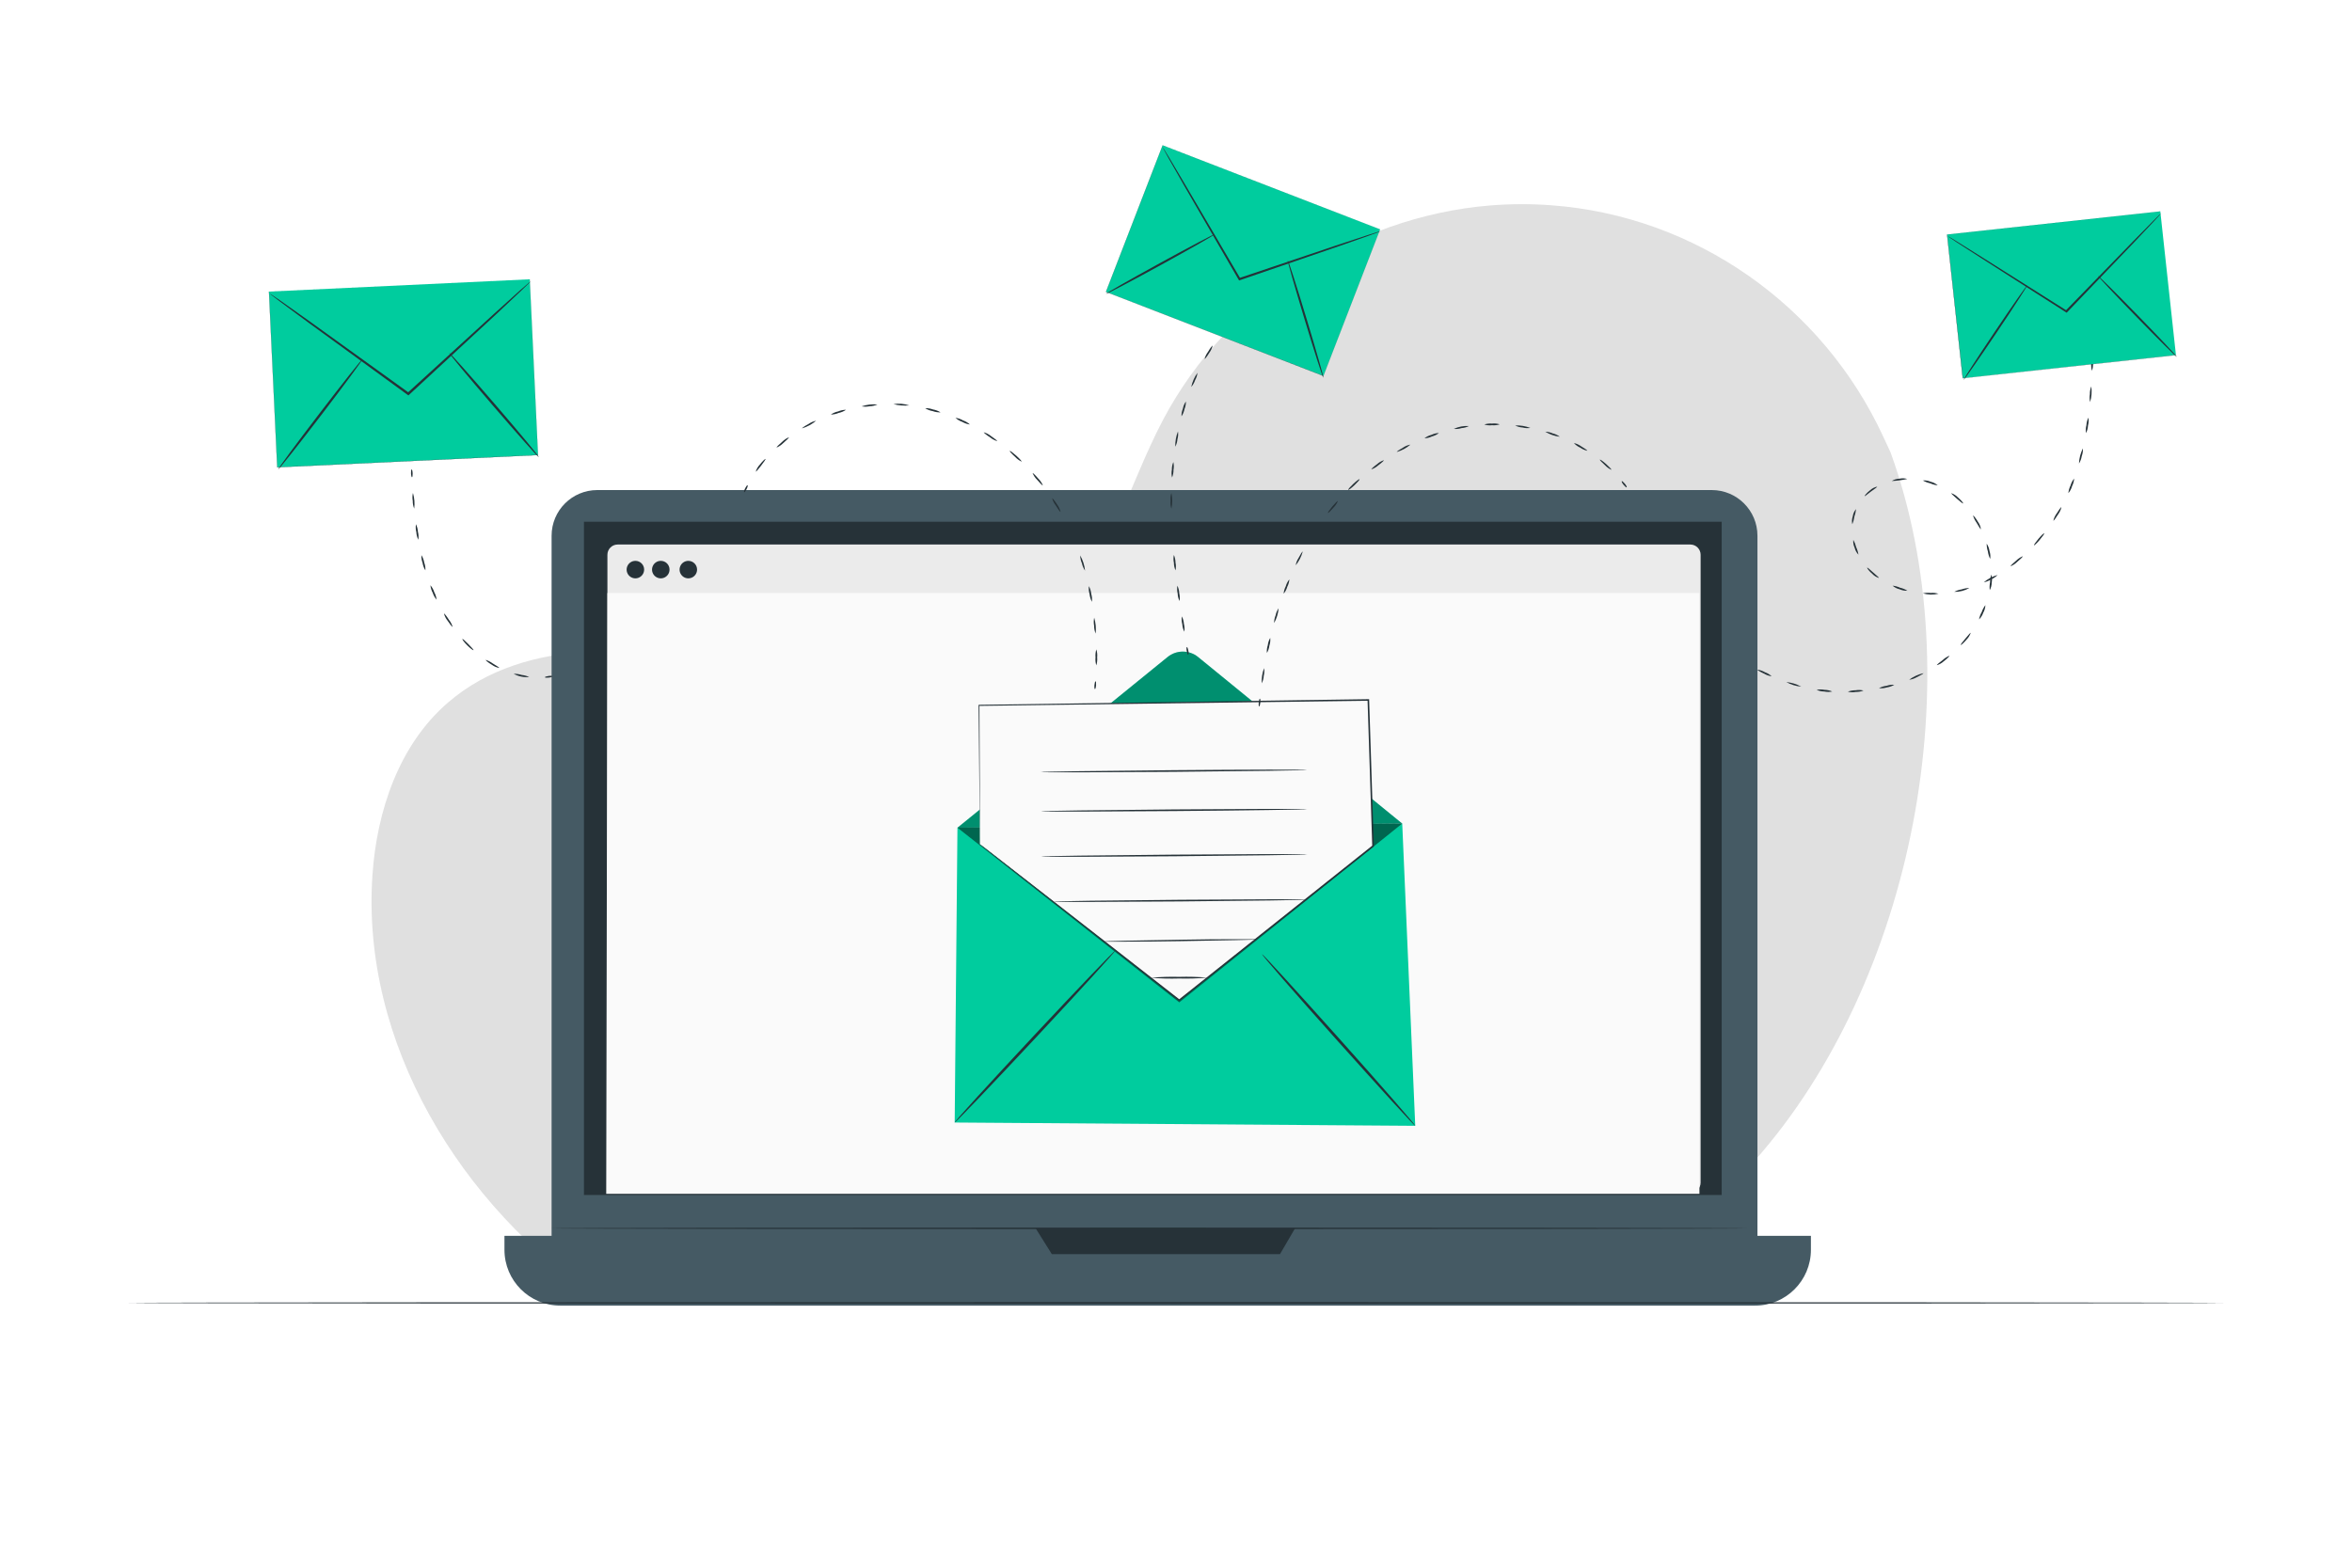
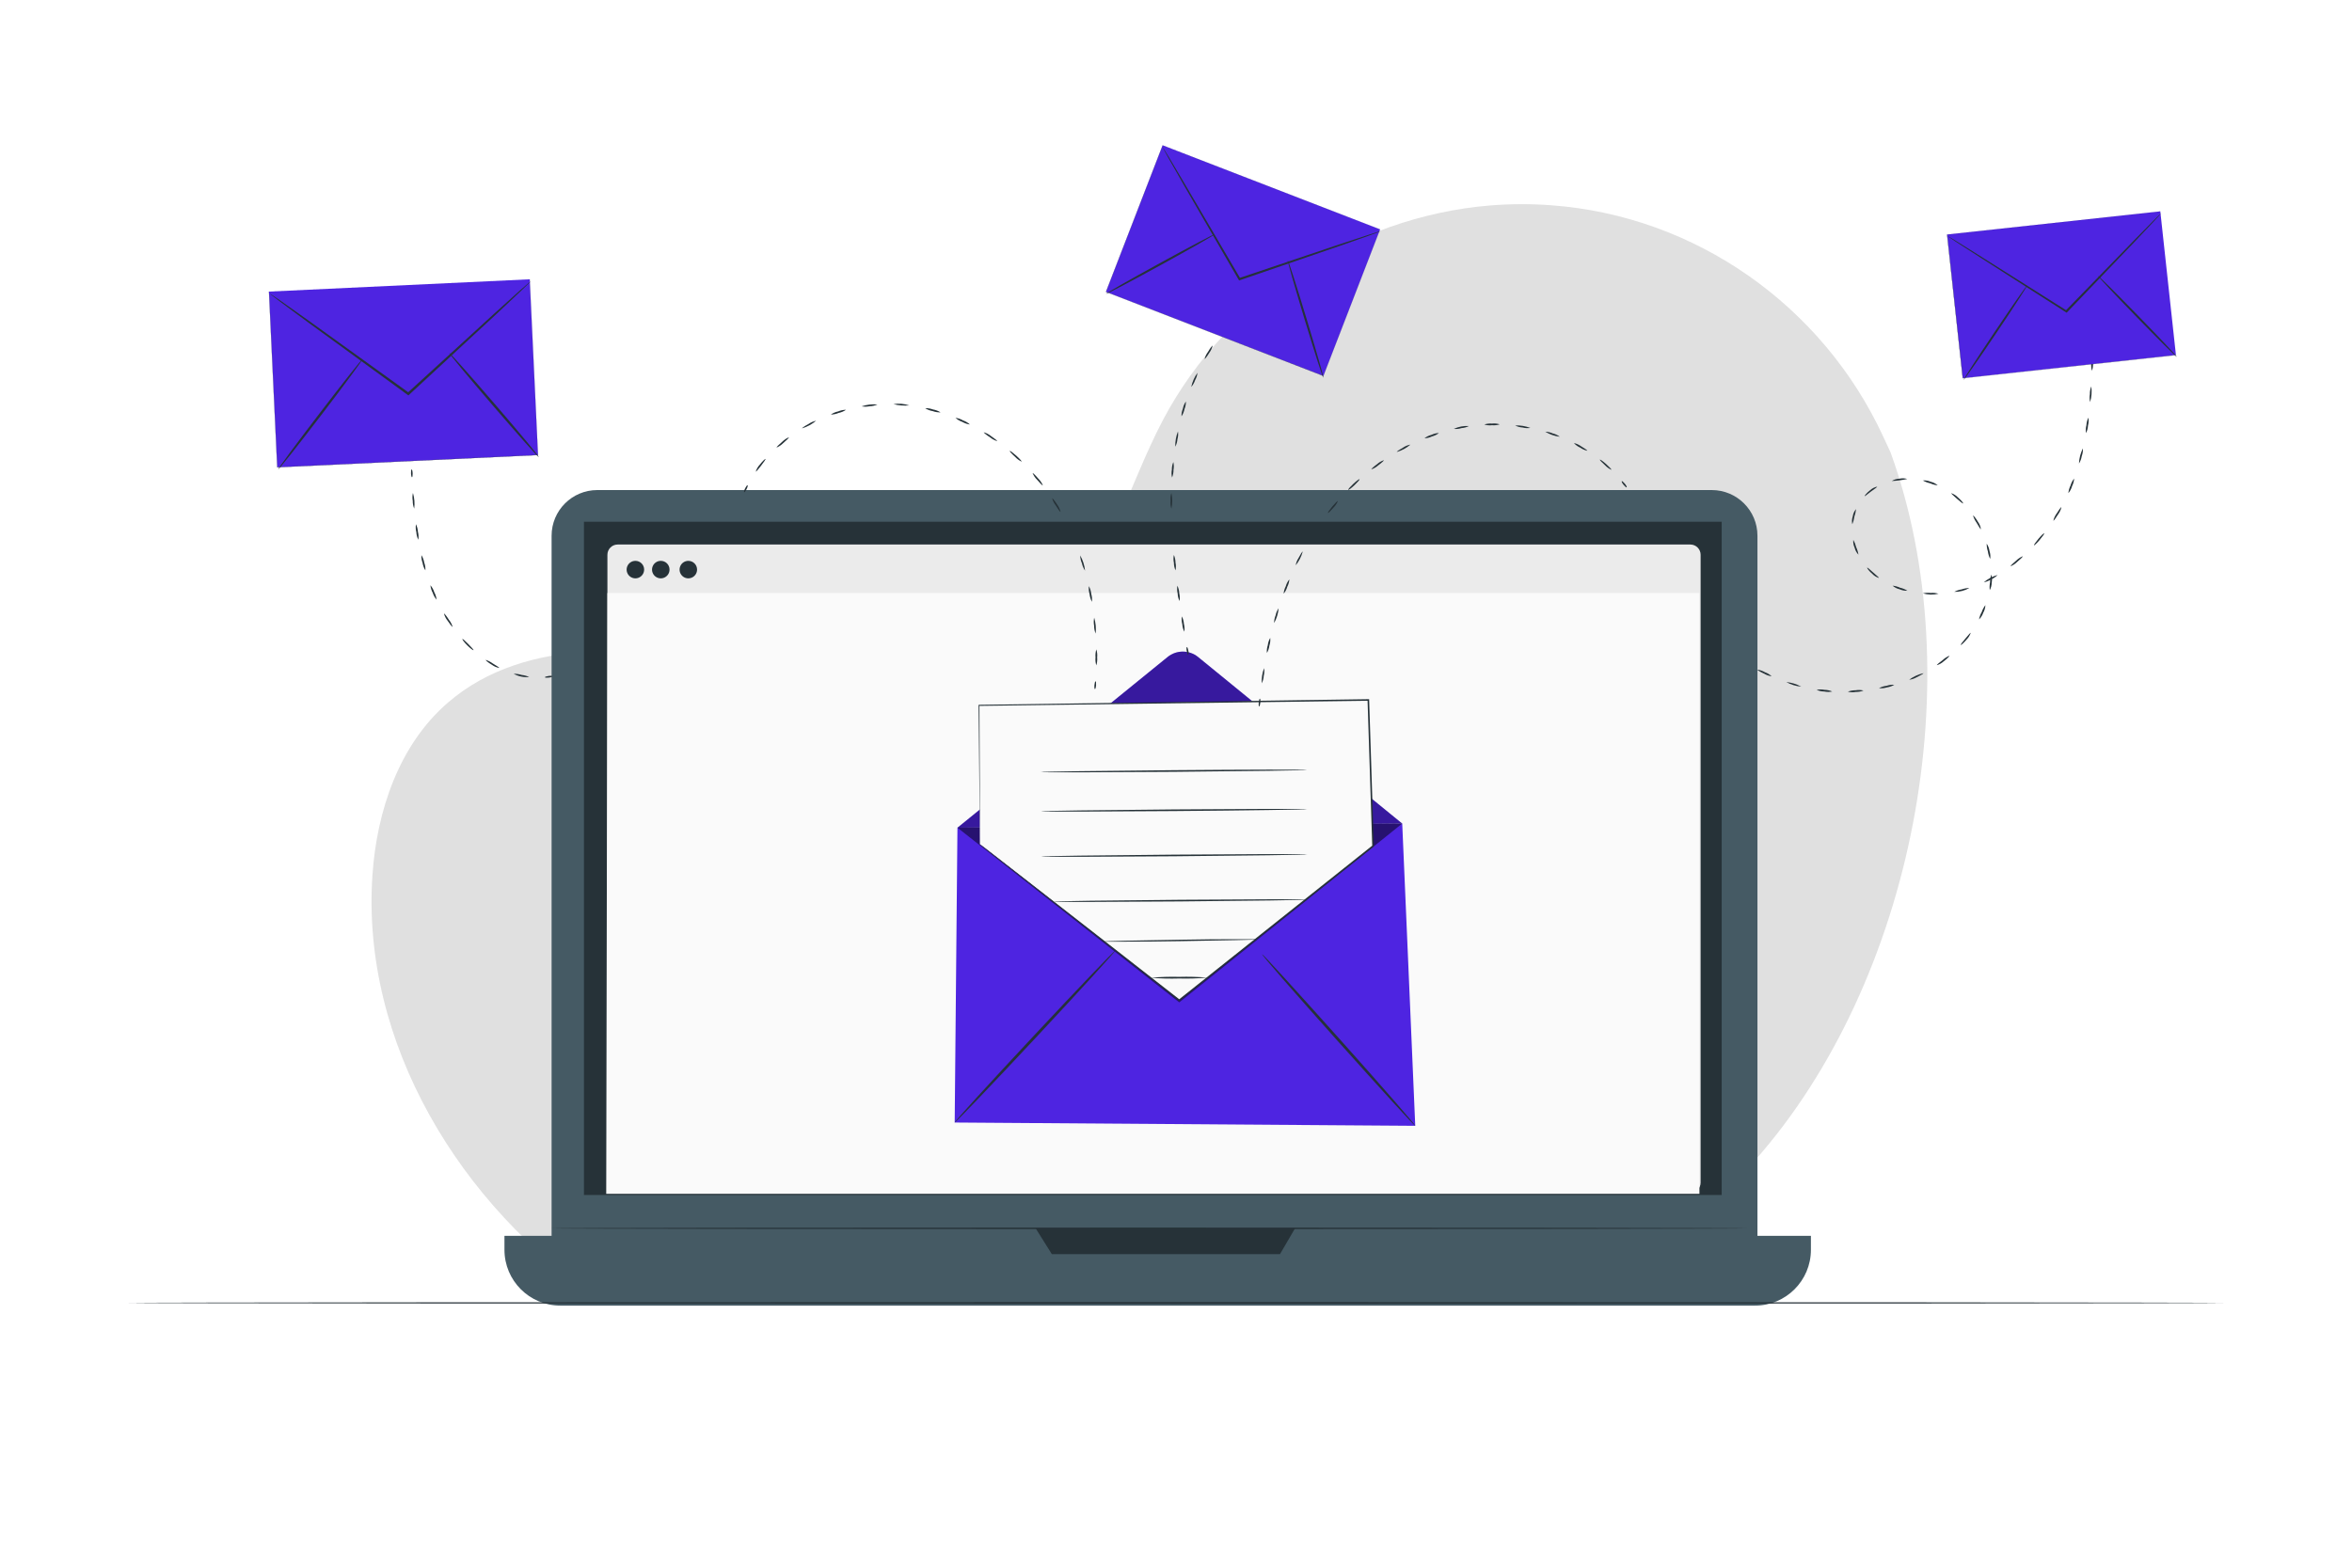
<svg xmlns="http://www.w3.org/2000/svg" viewBox="0 0 750 500">
-   <g id="freepik--background-simple--inject-66">
+   <g id="freepik--background-simple--inject-26">
    <path d="M191.74,414.91H504.52a219.11,219.11,0,0,0,55-44.71c50.74-57.27,69.39-154.1,43.34-225.91l-2.4-5.17c-19.28-41.56-59.71-70.29-105.89-73.66a125.82,125.82,0,0,0-19.51.08c-43.29,3.57-83.86,30.08-104,68-11.85,22.28-17.68,48.91-37,65.38-25.1,21.43-62.73,17.54-95.62,12.46s-70.55-8.88-95.55,12.66c-15.66,13.49-22.72,34.55-24.12,55C115.08,332.51,146.7,384.68,191.74,414.91Z" style="fill:#e0e0e0" />
  </g>
-   <g id="freepik--Device--inject-66">
+   <g id="freepik--Device--inject-26">
    <rect x="175.89" y="156.3" width="384.52" height="254.28" rx="14.57" style="fill:#455a64" />
    <path d="M160.86,394.16H577.46a0,0,0,0,1,0,0v4.45a17.8,17.8,0,0,1-17.8,17.8h-381a17.8,17.8,0,0,1-17.8-17.8v-4.45a0,0,0,0,1,0,0Z" style="fill:#455a64" />
    <rect x="186.21" y="166.4" width="362.8" height="214.73" style="fill:#263238" />
    <polygon points="330.25 391.77 335.41 400 408.16 400 412.96 391.77 330.25 391.77" style="fill:#263238" />
    <rect x="193.69" y="173.67" width="348.6" height="206.78" rx="3.27" style="fill:#ebebeb" />
    <polygon points="541.91 380.75 193.31 380.75 193.69 189.13 541.91 189.13 541.91 380.75" style="fill:#fafafa" />
    <path d="M222.28,181.66a2.79,2.79,0,1,1-2.79-2.78A2.78,2.78,0,0,1,222.28,181.66Z" style="fill:#263238" />
    <path d="M205.4,181.66a2.79,2.79,0,1,1-2.78-2.78A2.77,2.77,0,0,1,205.4,181.66Z" style="fill:#263238" />
    <path d="M213.5,181.66a2.79,2.79,0,1,1-2.78-2.78A2.77,2.77,0,0,1,213.5,181.66Z" style="fill:#263238" />
    <path d="M557.1,391.77c0,.14-85.34.25-190.59.25s-190.62-.11-190.62-.25,85.33-.25,190.62-.25S557.1,391.64,557.1,391.77Z" style="fill:#263238" />
-     <polygon points="305.31 263.98 447.14 262.66 451.29 359.07 304.43 358.02 305.31 263.98" style="fill:#00CC9E" />
-     <path d="M305.31,264l67-54.45a7.72,7.72,0,0,1,9.74,0l65.08,53.12" style="fill:#00CC9E" />
+     <polygon points="305.31 263.98 447.14 262.66 451.29 359.07 304.43 358.02 305.31 263.98" style="fill:#4E24E1" />
+     <path d="M305.31,264l67-54.45a7.72,7.72,0,0,1,9.74,0l65.08,53.12" style="fill:#4E24E1" />
    <g style="opacity:0.3">
      <path d="M305.31,264l67-54.45a7.72,7.72,0,0,1,9.74,0l65.08,53.12" />
    </g>
    <path d="M304.43,358c-.17-.17,11.15-12.59,25.3-27.74S355.5,303,355.68,303.14s-11.15,12.58-25.31,27.74S304.61,358.18,304.43,358Z" style="fill:#263238" />
    <path d="M451.29,359.07c-.18.17-11.26-12-24.75-27.07s-24.28-27.5-24.1-27.66,11.26,12,24.76,27.08S451.47,358.91,451.29,359.07Z" style="fill:#263238" />
    <g style="opacity:0.5">
      <polyline points="447.14 262.66 376.04 319.7 305.31 263.98" />
    </g>
    <polygon points="312.47 269.24 312.15 224.94 436.34 223.22 437.83 269.82 376.03 318.95 312.47 269.24" style="fill:#fafafa" />
    <path d="M312.47,269.24s.41.29,1.18.88l3.38,2.61,12.86,10c11.08,8.65,27,21,46.27,36.08h-.26l61.77-49.17-.09.21c-.29-8.89-.59-18.22-.89-27.71-.21-6.39-.41-12.71-.61-18.9l.26.25-124.18,1.64.16-.17c.06,13.93.12,25,.15,32.58,0,3.79,0,6.71,0,8.7,0,1,0,1.73,0,2.25s0,.77,0,.77,0-.25,0-.75,0-1.26,0-2.23c0-2-.06-4.9-.1-8.68-.07-7.61-.18-18.68-.31-32.64v-.16h.16L436.33,223h.26v.26c.2,6.19.4,12.5.61,18.89.3,9.49.6,18.82.88,27.71v.13l-.1.08-61.84,49.1-.13.11-.13-.11-46.22-36.27-12.76-10.06-3.33-2.64Z" style="fill:#263238" />
    <path d="M416.76,245.56c0,.14-19,.41-42.42.6s-42.42.23-42.42.09,19-.41,42.42-.61S416.76,245.41,416.76,245.56Z" style="fill:#263238" />
    <path d="M416.78,258.07c0,.14-19,.42-42.41.61s-42.42.23-42.42.08,19-.41,42.42-.6S416.78,257.93,416.78,258.07Z" style="fill:#263238" />
    <path d="M416.81,272.49c0,.15-19,.42-42.41.61s-42.42.23-42.42.08,19-.41,42.42-.6S416.81,272.35,416.81,272.49Z" style="fill:#263238" />
    <path d="M416.84,286.91c0,.15-18.11.41-40.46.59s-40.47.22-40.47.07,18.11-.41,40.47-.59S416.84,286.77,416.84,286.91Z" style="fill:#263238" />
    <path d="M401,299.6a1.65,1.65,0,0,1-.5.06l-1.43.06-5.24.13-17.31.32c-6.76.12-12.89.16-17.32.16l-5.24,0-1.43,0a2,2,0,0,1-.5-.05,1.65,1.65,0,0,1,.5-.06l1.42-.06,5.25-.13,17.31-.31c6.76-.13,12.88-.17,17.31-.17l5.25,0,1.43,0A2.55,2.55,0,0,1,401,299.6Z" style="fill:#263238" />
    <path d="M385,311.8a76.73,76.73,0,0,1-9,.28,77.38,77.38,0,0,1-9-.24,79.42,79.42,0,0,1,9-.28A80.12,80.12,0,0,1,385,311.8Z" style="fill:#263238" />
  </g>
-   <g id="freepik--Floor--inject-66">
+   <g id="freepik--Floor--inject-26">
    <path d="M709,415.55c0,.15-149.54.26-334,.26s-334-.11-334-.26,149.51-.26,334-.26S709,415.41,709,415.55Z" style="fill:#263238" />
  </g>
-   <g id="freepik--envelope-3--inject-66">
+   <g id="freepik--envelope-3--inject-26">
    <path d="M401.76,222.83c.14,0,.2.58.13,1.27s-.24,1.23-.38,1.22-.2-.59-.13-1.28S401.61,222.81,401.76,222.83Z" style="fill:#263238" />
    <path d="M403.09,213.09a6.09,6.09,0,0,1-.11,2.46,6.18,6.18,0,0,1-.63,2.39,11.6,11.6,0,0,1,.74-4.85Z" style="fill:#263238" />
    <path d="M405.05,203.45a6,6,0,0,1-.27,2.46,6.14,6.14,0,0,1-.79,2.34,5.91,5.91,0,0,1,.28-2.45A6,6,0,0,1,405.05,203.45Z" style="fill:#263238" />
    <path d="M407.72,194a11.53,11.53,0,0,1-1.43,4.71,6.14,6.14,0,0,1,.47-2.43A5.88,5.88,0,0,1,407.72,194Z" style="fill:#263238" />
    <path d="M411.15,184.78a6.15,6.15,0,0,1-.67,2.38,6,6,0,0,1-1.15,2.19A6.19,6.19,0,0,1,410,187,5.92,5.92,0,0,1,411.15,184.78Z" style="fill:#263238" />
    <path d="M415.41,175.93a11.85,11.85,0,0,1-2.24,4.37,6,6,0,0,1,.89-2.3C414.68,176.79,415.28,175.86,415.41,175.93Z" style="fill:#263238" />
    <path d="M420.55,167.55a6.12,6.12,0,0,1-1.15,2.19c-.72,1.14-1.41,2-1.53,1.93a5.81,5.81,0,0,1,1.09-2.22C419.72,168.32,420.43,167.47,420.55,167.55Z" style="fill:#263238" />
    <path d="M426.61,159.81a6.23,6.23,0,0,1-1.37,2.06c-.87,1-1.66,1.81-1.78,1.72s.5-1,1.38-2.05S426.5,159.72,426.61,159.81Z" style="fill:#263238" />
    <path d="M433.53,152.84c.1.11-.62.95-1.6,1.88s-1.86,1.6-2,1.5.61-.94,1.6-1.88S433.44,152.73,433.53,152.84Z" style="fill:#263238" />
    <path d="M441.27,146.78c.08.12-.74.87-1.83,1.67a6.06,6.06,0,0,1-2.13,1.24c-.09-.11.73-.86,1.83-1.66A5.9,5.9,0,0,1,441.27,146.78Z" style="fill:#263238" />
    <path d="M449.75,141.81a11.7,11.7,0,0,1-4.33,2.34c-.07-.13.84-.75,2-1.4A5.91,5.91,0,0,1,449.75,141.81Z" style="fill:#263238" />
    <path d="M458.85,138.11a6.24,6.24,0,0,1-2.22,1.08,5.93,5.93,0,0,1-2.4.59,6.09,6.09,0,0,1,2.22-1.08A5.77,5.77,0,0,1,458.85,138.11Z" style="fill:#263238" />
    <path d="M468.41,135.88a6.2,6.2,0,0,1-2.37.66,6,6,0,0,1-2.45.25,9.83,9.83,0,0,1,4.82-.91Z" style="fill:#263238" />
    <path d="M478.22,135.34a6.08,6.08,0,0,1-2.45.28,5.85,5.85,0,0,1-2.46-.23,6.1,6.1,0,0,1,2.45-.29A5.84,5.84,0,0,1,478.22,135.34Z" style="fill:#263238" />
    <path d="M488,136.49a6.07,6.07,0,0,1-2.47-.14,5.94,5.94,0,0,1-2.39-.65,11.87,11.87,0,0,1,4.86.79Z" style="fill:#263238" />
    <path d="M497.39,139.3a11.61,11.61,0,0,1-4.65-1.62,6.32,6.32,0,0,1,2.41.56A5.91,5.91,0,0,1,497.39,139.3Z" style="fill:#263238" />
    <path d="M506.14,143.76a6.23,6.23,0,0,1-2.26-1,6.06,6.06,0,0,1-2-1.45,6,6,0,0,1,2.26,1C505.32,143,506.22,143.64,506.14,143.76Z" style="fill:#263238" />
    <path d="M513.84,149.84a6.27,6.27,0,0,1-2-1.43c-1-.88-1.76-1.7-1.67-1.81s1,.52,2,1.42S513.94,149.74,513.84,149.84Z" style="fill:#263238" />
    <path d="M518.7,155.44c-.12.08-.55-.29-1-.83s-.67-1.05-.56-1.15.54.28,1,.83S518.82,155.35,518.7,155.44Z" style="fill:#263238" />
    <path d="M564.94,215.69a6.13,6.13,0,0,1-2.37-.82c-1.26-.58-2.23-1.16-2.16-1.29a6.52,6.52,0,0,1,2.38.82A6.28,6.28,0,0,1,564.94,215.69Z" style="fill:#263238" />
    <path d="M574.38,219a12.16,12.16,0,0,1-4.78-1.46,12,12,0,0,1,4.78,1.46Z" style="fill:#263238" />
    <path d="M584.25,220.55a6.18,6.18,0,0,1-2.52,0,6.1,6.1,0,0,1-2.45-.53,6.38,6.38,0,0,1,2.51,0A6.29,6.29,0,0,1,584.25,220.55Z" style="fill:#263238" />
    <path d="M594.23,220.24a6.2,6.2,0,0,1-2.47.44,6,6,0,0,1-2.52-.07,6.56,6.56,0,0,1,2.48-.45A6.1,6.1,0,0,1,594.23,220.24Z" style="fill:#263238" />
    <path d="M604.05,218.4a6.42,6.42,0,0,1-2.37.84,6.27,6.27,0,0,1-2.51.25,6.29,6.29,0,0,1,2.4-.75A6.1,6.1,0,0,1,604.05,218.4Z" style="fill:#263238" />
    <path d="M613.33,214.71c.07.13-.9.7-2.16,1.29a6,6,0,0,1-2.38.8,12.16,12.16,0,0,1,4.54-2.09Z" style="fill:#263238" />
    <path d="M621.62,209.14c.09.11-.69.93-1.8,1.77a5.52,5.52,0,0,1-2.19,1.24c-.08-.12.78-.83,1.88-1.65A7,7,0,0,1,621.62,209.14Z" style="fill:#263238" />
    <path d="M628.42,201.84a5.56,5.56,0,0,1-1.33,2.15c-.89,1.07-1.75,1.81-1.85,1.71s.58-1,1.45-2S628.3,201.76,628.42,201.84Z" style="fill:#263238" />
    <path d="M633.1,193a5.34,5.34,0,0,1-.69,2.43,5.56,5.56,0,0,1-1.34,2.14,7.37,7.37,0,0,1,.86-2.36A7.59,7.59,0,0,1,633.1,193Z" style="fill:#263238" />
    <path d="M635,183.26a5.28,5.28,0,0,1,.11,2.52,5.18,5.18,0,0,1-.62,2.45,7.78,7.78,0,0,1,.1-2.5A7.6,7.6,0,0,1,635,183.26Z" style="fill:#263238" />
    <path d="M633.51,173.4a5.45,5.45,0,0,1,.9,2.36,5.32,5.32,0,0,1,.21,2.51,7.43,7.43,0,0,1-.72-2.39A7.59,7.59,0,0,1,633.51,173.4Z" style="fill:#263238" />
    <path d="M629.16,164.44c.11-.09.87.77,1.57,2a5.2,5.2,0,0,1,.94,2.33c-.13.07-.71-.89-1.39-2.07A7.72,7.72,0,0,1,629.16,164.44Z" style="fill:#263238" />
    <path d="M622.22,157.3a5.22,5.22,0,0,1,2.13,1.36c1.06.91,1.75,1.81,1.65,1.91s-1-.63-2-1.52S622.14,157.42,622.22,157.3Z" style="fill:#263238" />
    <path d="M613.15,153.24a5,5,0,0,1,2.5.41,5.18,5.18,0,0,1,2.25,1.15,7.82,7.82,0,0,1-2.41-.66A8.19,8.19,0,0,1,613.15,153.24Z" style="fill:#263238" />
    <path d="M603.24,153.41a4.83,4.83,0,0,1,2.42-.73,5,5,0,0,1,2.53.08,26.92,26.92,0,0,1-5,.65Z" style="fill:#263238" />
    <path d="M594.62,158.23c-.11-.09.58-1,1.71-1.87a4.71,4.71,0,0,1,2.26-1.15c.07.14-.87.75-2,1.57S594.73,158.33,594.62,158.23Z" style="fill:#263238" />
    <path d="M590.66,167.21a4.57,4.57,0,0,1,.15-2.53,4.42,4.42,0,0,1,1.05-2.31,10.86,10.86,0,0,1-.55,2.43A9.63,9.63,0,0,1,590.66,167.21Z" style="fill:#263238" />
    <path d="M592.61,176.9a4.86,4.86,0,0,1-1.21-2.22,4.72,4.72,0,0,1-.42-2.5,9,9,0,0,1,.91,2.33A8.62,8.62,0,0,1,592.61,176.9Z" style="fill:#263238" />
    <path d="M599.15,184.34A5,5,0,0,1,597,183c-1.06-.92-1.71-1.86-1.6-1.95s.92.66,1.94,1.56S599.23,184.22,599.15,184.34Z" style="fill:#263238" />
    <path d="M608.23,188.41a5.28,5.28,0,0,1-2.48-.47,5.06,5.06,0,0,1-2.25-1.15,7.82,7.82,0,0,1,2.41.66A7.4,7.4,0,0,1,608.23,188.41Z" style="fill:#263238" />
    <path d="M618.15,189.35a9.23,9.23,0,0,1-5-.11,7.9,7.9,0,0,1,2.5-.12A7.28,7.28,0,0,1,618.15,189.35Z" style="fill:#263238" />
    <path d="M628,187.53a9.36,9.36,0,0,1-4.84,1.24,7.13,7.13,0,0,1,2.37-.79A7.63,7.63,0,0,1,628,187.53Z" style="fill:#263238" />
    <path d="M637,183.38a6.27,6.27,0,0,1-2.09,1.4,6.2,6.2,0,0,1-2.33.94,12.18,12.18,0,0,1,4.42-2.34Z" style="fill:#263238" />
    <path d="M645,177.42c.1.11-.69.91-1.76,1.79a6.49,6.49,0,0,1-2.1,1.39c-.09-.12.71-.92,1.77-1.79A6.58,6.58,0,0,1,645,177.42Z" style="fill:#263238" />
    <path d="M651.85,170.11c.11.09-.53,1-1.43,2.07s-1.72,1.83-1.82,1.73.53-1,1.42-2.07S651.73,170,651.85,170.11Z" style="fill:#263238" />
    <path d="M657.34,161.77a6.14,6.14,0,0,1-1.06,2.28c-.72,1.19-1.39,2.09-1.51,2a6.19,6.19,0,0,1,1.06-2.28C656.54,162.6,657.21,161.7,657.34,161.77Z" style="fill:#263238" />
    <path d="M661.4,152.63a6.44,6.44,0,0,1-.67,2.43,5.66,5.66,0,0,1-1.18,2.22,7.14,7.14,0,0,1,.69-2.41A6.29,6.29,0,0,1,661.4,152.63Z" style="fill:#263238" />
    <path d="M664.19,143a6.07,6.07,0,0,1-.37,2.48,6.26,6.26,0,0,1-.88,2.36,11.95,11.95,0,0,1,1.25-4.84Z" style="fill:#263238" />
    <path d="M665.94,133.2a6,6,0,0,1-.12,2.51,6.31,6.31,0,0,1-.63,2.43,6,6,0,0,1,.12-2.51A6.38,6.38,0,0,1,665.94,133.2Z" style="fill:#263238" />
    <path d="M666.86,123.24a11.93,11.93,0,0,1-.37,5,6.47,6.47,0,0,1-.07-2.52A6.31,6.31,0,0,1,666.86,123.24Z" style="fill:#263238" />
    <path d="M667.18,113.25a6,6,0,0,1,.21,2.5,6,6,0,0,1-.31,2.5,6.55,6.55,0,0,1-.21-2.51A6.39,6.39,0,0,1,667.18,113.25Z" style="fill:#263238" />
    <path d="M667.11,103.25a6.27,6.27,0,0,1,.3,2.5,6,6,0,0,1-.23,2.5,6.31,6.31,0,0,1-.3-2.5A6.43,6.43,0,0,1,667.11,103.25Z" style="fill:#263238" />
    <path d="M667,97.1c.14,0,.27.25.28.57s-.1.57-.25.58-.27-.25-.27-.57S666.82,97.1,667,97.1Z" style="fill:#263238" />
-     <rect x="623.19" y="70.99" width="68.37" height="46.09" transform="translate(-6.31 71.52) rotate(-6.2)" style="fill:#00CC9E" />
+     <rect x="623.19" y="70.99" width="68.37" height="46.09" transform="translate(-6.31 71.52) rotate(-6.2)" style="fill:#4E24E1" />
    <path d="M625.85,120.66v0l-5-45.84h0l68-7.38v0l5,45.85h0Zm-4.92-45.82,5,45.77,67.92-7.38-5-45.77Z" style="fill:#263238" />
    <path d="M689.15,68a4.68,4.68,0,0,1-.57.68l-1.71,1.87-6.39,6.78L659.19,99.55l-.17.19-.22-.14-.52-.33L632,82.46,624,77.31l-2.14-1.43a5.91,5.91,0,0,1-.73-.53,4.5,4.5,0,0,1,.8.42l2.2,1.33,8,5,26.41,16.66.52.33-.39,0L680.17,77l6.53-6.64,1.79-1.78A4.87,4.87,0,0,1,689.15,68Z" style="fill:#263238" />
    <path d="M626.15,121.16c-.14-.09,4.29-6.93,9.89-15.26s10.27-15,10.41-14.92-4.28,6.93-9.89,15.26S626.29,121.26,626.15,121.16Z" style="fill:#263238" />
    <path d="M669,88c.13-.12,5.86,5.57,12.8,12.7s12.47,13,12.35,13.13-5.85-5.56-12.8-12.7S668.86,88.07,669,88Z" style="fill:#263238" />
  </g>
-   <g id="freepik--envelope-2--inject-66">
+   <g id="freepik--envelope-2--inject-26">
    <path d="M378.47,206.35c.14,0,.35.51.47,1.19s.09,1.25-.05,1.28-.35-.51-.47-1.2S378.33,206.37,378.47,206.35Z" style="fill:#263238" />
    <path d="M376.87,196.59a6.2,6.2,0,0,1,.65,2.4,6.11,6.11,0,0,1,.14,2.48,5.94,5.94,0,0,1-.65-2.4A6.11,6.11,0,0,1,376.87,196.59Z" style="fill:#263238" />
    <path d="M375.44,186.81a6,6,0,0,1,.6,2.41,6.17,6.17,0,0,1,.09,2.48,5.84,5.84,0,0,1-.6-2.41A6.17,6.17,0,0,1,375.44,186.81Z" style="fill:#263238" />
    <path d="M374.32,177a6.22,6.22,0,0,1,.52,2.43,5.88,5.88,0,0,1,0,2.48,6.12,6.12,0,0,1-.51-2.43A6,6,0,0,1,374.32,177Z" style="fill:#263238" />
    <path d="M373.63,167.12a11.89,11.89,0,0,1,.28,4.94,11.87,11.87,0,0,1-.28-4.94Z" style="fill:#263238" />
    <path d="M373.53,157.23a12.14,12.14,0,0,1,0,5,5.85,5.85,0,0,1-.25-2.47A6,6,0,0,1,373.53,157.23Z" style="fill:#263238" />
    <path d="M374.15,147.37a6.33,6.33,0,0,1,.05,2.49,6.14,6.14,0,0,1-.46,2.44,5.93,5.93,0,0,1-.06-2.48A6.06,6.06,0,0,1,374.15,147.37Z" style="fill:#263238" />
    <path d="M375.63,137.6a5.84,5.84,0,0,1-.17,2.48,6,6,0,0,1-.69,2.39,12.16,12.16,0,0,1,.86-4.87Z" style="fill:#263238" />
    <path d="M378.16,128.05a6.27,6.27,0,0,1-.46,2.44,6.34,6.34,0,0,1-.95,2.3,6,6,0,0,1,.45-2.45A5.88,5.88,0,0,1,378.16,128.05Z" style="fill:#263238" />
    <path d="M381.85,118.88a6.06,6.06,0,0,1-.76,2.37,6.21,6.21,0,0,1-1.23,2.16,12,12,0,0,1,2-4.53Z" style="fill:#263238" />
    <path d="M386.67,110.26a6.17,6.17,0,0,1-1.05,2.25c-.7,1.16-1.37,2-1.5,2a6.18,6.18,0,0,1,1.06-2.25C385.88,111.07,386.55,110.18,386.67,110.26Z" style="fill:#263238" />
    <path d="M392.6,102.35c.11.1-.49,1-1.34,2.09s-1.64,1.85-1.76,1.76a6.26,6.26,0,0,1,1.35-2.09C391.71,103.05,392.5,102.26,392.6,102.35Z" style="fill:#263238" />
    <path d="M399.63,95.4c.09.12-.65.95-1.65,1.87s-1.9,1.57-2,1.47.64-.93,1.65-1.86S399.54,95.29,399.63,95.4Z" style="fill:#263238" />
    <path d="M407.71,89.72c.07.13-.8.82-1.95,1.55a6.09,6.09,0,0,1-2.22,1.11c-.08-.11.79-.81,1.94-1.55A6.34,6.34,0,0,1,407.71,89.72Z" style="fill:#263238" />
    <path d="M416.71,85.67a6,6,0,0,1-2.21,1.14,6.05,6.05,0,0,1-2.39.66,6.08,6.08,0,0,1,2.21-1.14A6,6,0,0,1,416.71,85.67Z" style="fill:#263238" />
    <path d="M423.93,83.89c0,.14-.5.36-1.17.49s-1.25.12-1.28,0,.5-.36,1.18-.49S423.91,83.75,423.93,83.89Z" style="fill:#263238" />
-     <rect x="371.32" y="45.95" width="50.11" height="74.34" transform="translate(175.89 422.84) rotate(-68.86)" style="fill:#00CC9E" />
+     <rect x="371.32" y="45.95" width="50.11" height="74.34" transform="translate(175.89 422.84) rotate(-68.86)" style="fill:#4E24E1" />
    <path d="M422,119.93h0L352.64,93.1v0l18.09-46.76h0l69.36,26.82v0ZM352.7,93.07,422,119.86l18.06-46.69-69.3-26.79Z" style="fill:#263238" />
    <path d="M440.08,73.81a4.77,4.77,0,0,1-.88.37l-2.59.94-9.55,3.36L395.38,89.36l-.26.09-.14-.24-.34-.58-17-29.37-5.09-8.94-1.35-2.45a5,5,0,0,1-.44-.88,5.53,5.53,0,0,1,.55.81l1.47,2.39L378,59c4.44,7.54,10.5,17.87,17.19,29.27l.34.58-.4-.15L426.91,78l9.62-3.15,2.63-.83A4.38,4.38,0,0,1,440.08,73.81Z" style="fill:#263238" />
    <path d="M352.67,93.73c-.09-.16,7.6-4.55,17.18-9.8s17.41-9.38,17.5-9.22-7.6,4.55-17.18,9.81S352.76,93.89,352.67,93.73Z" style="fill:#263238" />
    <path d="M410.63,83c.18-.05,2.87,8.3,6,18.65s5.55,18.8,5.37,18.85-2.87-8.29-6-18.65S410.45,83.09,410.63,83Z" style="fill:#263238" />
  </g>
-   <g id="freepik--envelope-1--inject-66">
+   <g id="freepik--envelope-1--inject-26">
    <path d="M349.35,217.29c.14,0,.21.58.16,1.27s-.22,1.24-.36,1.23-.22-.58-.16-1.27S349.21,217.28,349.35,217.29Z" style="fill:#263238" />
    <path d="M349.6,207.12a6.33,6.33,0,0,1,.26,2.55,6.55,6.55,0,0,1-.27,2.54,6.41,6.41,0,0,1-.25-2.54A6.63,6.63,0,0,1,349.6,207.12Z" style="fill:#263238" />
    <path d="M348.91,197a12.78,12.78,0,0,1,.47,5.07,6.17,6.17,0,0,1-.49-2.51A6.61,6.61,0,0,1,348.91,197Z" style="fill:#263238" />
    <path d="M347.22,186.94a6.51,6.51,0,0,1,.74,2.45,6.44,6.44,0,0,1,.23,2.55,6.59,6.59,0,0,1-.74-2.45A6.22,6.22,0,0,1,347.22,186.94Z" style="fill:#263238" />
    <path d="M344.45,177.15A12.48,12.48,0,0,1,346,182a6.42,6.42,0,0,1-1-2.35A6.35,6.35,0,0,1,344.45,177.15Z" style="fill:#263238" />
    <path d="M340.56,167.76a6.32,6.32,0,0,1,1.28,2.21,6.54,6.54,0,0,1,.81,2.43,6.57,6.57,0,0,1-1.28-2.21A6.43,6.43,0,0,1,340.56,167.76Z" style="fill:#263238" />
    <path d="M335.51,158.93c.12-.08.84.82,1.6,2a6.65,6.65,0,0,1,1.08,2.33c-.13.07-.81-.85-1.53-2.06A6.45,6.45,0,0,1,335.51,158.93Z" style="fill:#263238" />
    <path d="M329.28,150.9c.11-.1.93.7,1.83,1.78a6.58,6.58,0,0,1,1.43,2.13c-.12.08-.93-.72-1.83-1.79A6.49,6.49,0,0,1,329.28,150.9Z" style="fill:#263238" />
    <path d="M322,143.82c.09-.11,1,.57,2.06,1.51s1.81,1.8,1.71,1.9a6.51,6.51,0,0,1-2.06-1.51C322.65,144.78,321.88,143.93,322,143.82Z" style="fill:#263238" />
    <path d="M313.73,137.88a6.34,6.34,0,0,1,2.26,1.19c1.17.78,2.06,1.51,2,1.63a6.62,6.62,0,0,1-2.26-1.2C314.54,138.73,313.65,138,313.73,137.88Z" style="fill:#263238" />
    <path d="M304.67,133.26a6.35,6.35,0,0,1,2.42.83,6.43,6.43,0,0,1,2.2,1.3,6.35,6.35,0,0,1-2.42-.83A6.56,6.56,0,0,1,304.67,133.26Z" style="fill:#263238" />
    <path d="M295,130.19a6.59,6.59,0,0,1,2.53.41,6.4,6.4,0,0,1,2.39.92,6.75,6.75,0,0,1-2.53-.41A6.6,6.6,0,0,1,295,130.19Z" style="fill:#263238" />
    <path d="M284.89,128.9a10.39,10.39,0,0,1,5.07.41,15.84,15.84,0,0,1-5.07-.41Z" style="fill:#263238" />
    <path d="M274.75,129.6a12.53,12.53,0,0,1,5.06-.6,6.34,6.34,0,0,1-2.5.56A6.66,6.66,0,0,1,274.75,129.6Z" style="fill:#263238" />
    <path d="M264.93,132.22a6.32,6.32,0,0,1,2.35-1,6.25,6.25,0,0,1,2.5-.52,6.53,6.53,0,0,1-2.35,1A6.64,6.64,0,0,1,264.93,132.22Z" style="fill:#263238" />
    <path d="M255.77,136.63c-.07-.13.87-.77,2.12-1.44a6.32,6.32,0,0,1,2.36-1,12.86,12.86,0,0,1-4.48,2.43Z" style="fill:#263238" />
    <path d="M247.65,142.73c-.1-.1.7-.92,1.78-1.83a6.58,6.58,0,0,1,2.13-1.43c.08.12-.72.94-1.79,1.83A6.28,6.28,0,0,1,247.65,142.73Z" style="fill:#263238" />
    <path d="M241,150.41a5.73,5.73,0,0,1,1.29-2.22c.87-1.12,1.72-1.9,1.82-1.81s-.55,1-1.41,2.13S241.12,150.49,241,150.41Z" style="fill:#263238" />
    <path d="M237.29,157c-.13-.06,0-.61.31-1.24s.65-1.08.78-1,0,.62-.31,1.24S237.42,157.07,237.29,157Z" style="fill:#263238" />
    <path d="M173.75,216c0-.14.53-.32,1.21-.41s1.25,0,1.27.11-.51.33-1.21.41S173.76,216.17,173.75,216Z" style="fill:#263238" />
    <path d="M163.85,214.9a7.91,7.91,0,0,1,2.48.37,7.73,7.73,0,0,1,2.42.66,8.57,8.57,0,0,1-4.9-1Z" style="fill:#263238" />
    <path d="M154.89,210.47a7.54,7.54,0,0,1,2.24,1.14c1.18.7,2.13,1.29,2.07,1.43a5.58,5.58,0,0,1-2.33-1C155.67,211.34,154.81,210.59,154.89,210.47Z" style="fill:#263238" />
    <path d="M147.45,203.79c.11-.09.93.67,1.9,1.65s1.72,1.81,1.63,1.92-1-.56-2-1.55S147.34,203.89,147.45,203.79Z" style="fill:#263238" />
    <path d="M141.57,195.69c.13-.07.84.8,1.59,2a6.42,6.42,0,0,1,1.16,2.23c-.12.09-.83-.79-1.59-1.95A6.18,6.18,0,0,1,141.57,195.69Z" style="fill:#263238" />
    <path d="M137.25,186.66a6.28,6.28,0,0,1,1.22,2.2,6.65,6.65,0,0,1,.75,2.41,6.21,6.21,0,0,1-1.23-2.2A6.39,6.39,0,0,1,137.25,186.66Z" style="fill:#263238" />
    <path d="M134.38,177.06a6.36,6.36,0,0,1,.89,2.36,6.2,6.2,0,0,1,.38,2.49,6.08,6.08,0,0,1-.89-2.36A6.22,6.22,0,0,1,134.38,177.06Z" style="fill:#263238" />
    <path d="M132.64,167.19a6.54,6.54,0,0,1,.63,2.44,6.29,6.29,0,0,1,.12,2.52,6.19,6.19,0,0,1-.63-2.44A6.08,6.08,0,0,1,132.64,167.19Z" style="fill:#263238" />
    <path d="M131.68,157.22a12.12,12.12,0,0,1,.4,5,6.2,6.2,0,0,1-.46-2.47A6.1,6.1,0,0,1,131.68,157.22Z" style="fill:#263238" />
    <path d="M131.26,149.71c.15,0,.29.55.32,1.24s-.06,1.25-.2,1.26-.29-.55-.32-1.24S131.12,149.72,131.26,149.71Z" style="fill:#263238" />
-     <rect x="87.04" y="91.01" width="83.24" height="56.11" transform="translate(-5.46 6.19) rotate(-2.7)" style="fill:#00CC9E" />
+     <rect x="87.04" y="91.01" width="83.24" height="56.11" transform="translate(-5.46 6.19) rotate(-2.7)" style="fill:#4E24E1" />
    <path d="M88.38,149.07v0L85.74,93h0l83.18-3.92v0l2.64,56.07h0ZM85.79,93l2.64,56,83.1-3.92-2.64-56Z" style="fill:#263238" />
    <path d="M169.21,89.74a5.48,5.48,0,0,1-.74.78l-2.22,2.14L158,100.43,130.46,125.9l-.23.21-.25-.18-.6-.44L98.65,103.11c-3.86-2.86-7-5.19-9.26-6.85l-2.49-1.9a5.48,5.48,0,0,1-.84-.7,6.86,6.86,0,0,1,.93.58L89.57,96l9.4,6.66,30.85,22.2.61.44-.48,0L157.63,100l8.42-7.59,2.32-2A5.14,5.14,0,0,1,169.21,89.74Z" style="fill:#263238" />
    <path d="M88.7,149.71c-.16-.13,5.73-8.11,13.16-17.82s13.59-17.48,13.75-17.36-5.72,8.11-13.15,17.82S88.87,149.83,88.7,149.71Z" style="fill:#263238" />
    <path d="M143.22,112.53c.16-.14,6.7,7.2,14.6,16.38s14.19,16.74,14,16.88-6.69-7.2-14.6-16.39S143.06,112.67,143.22,112.53Z" style="fill:#263238" />
  </g>
</svg>
